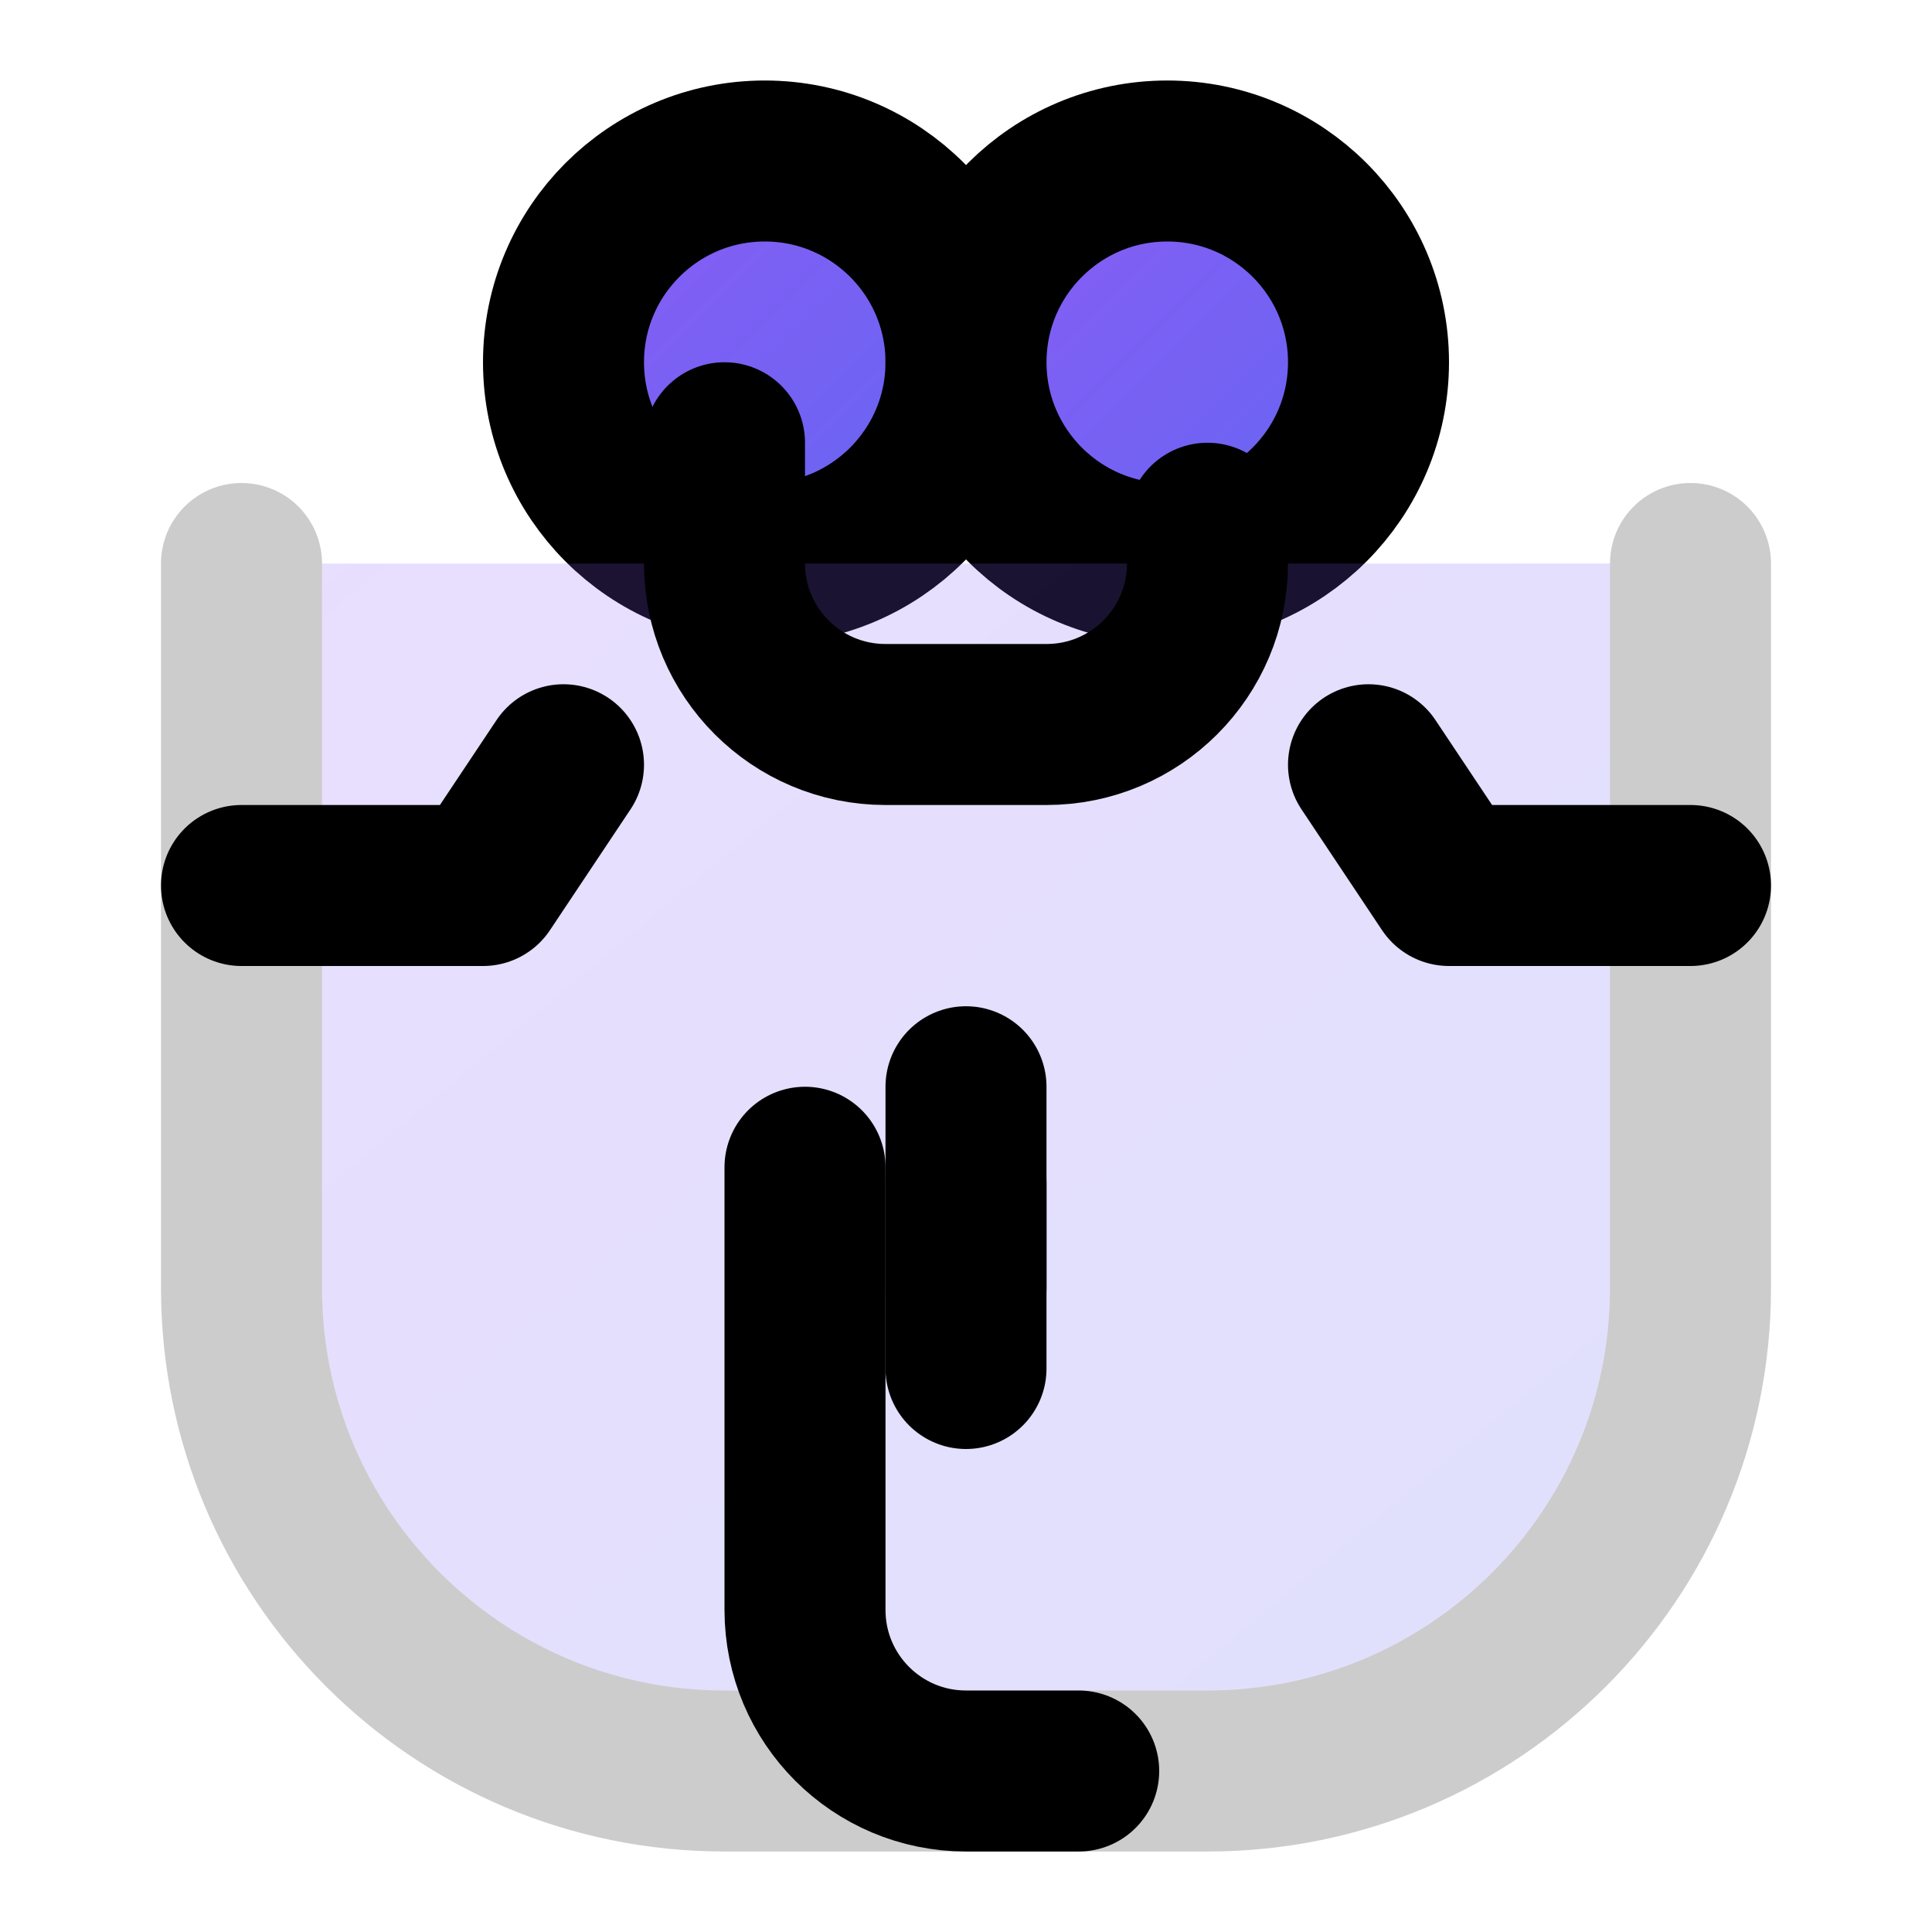
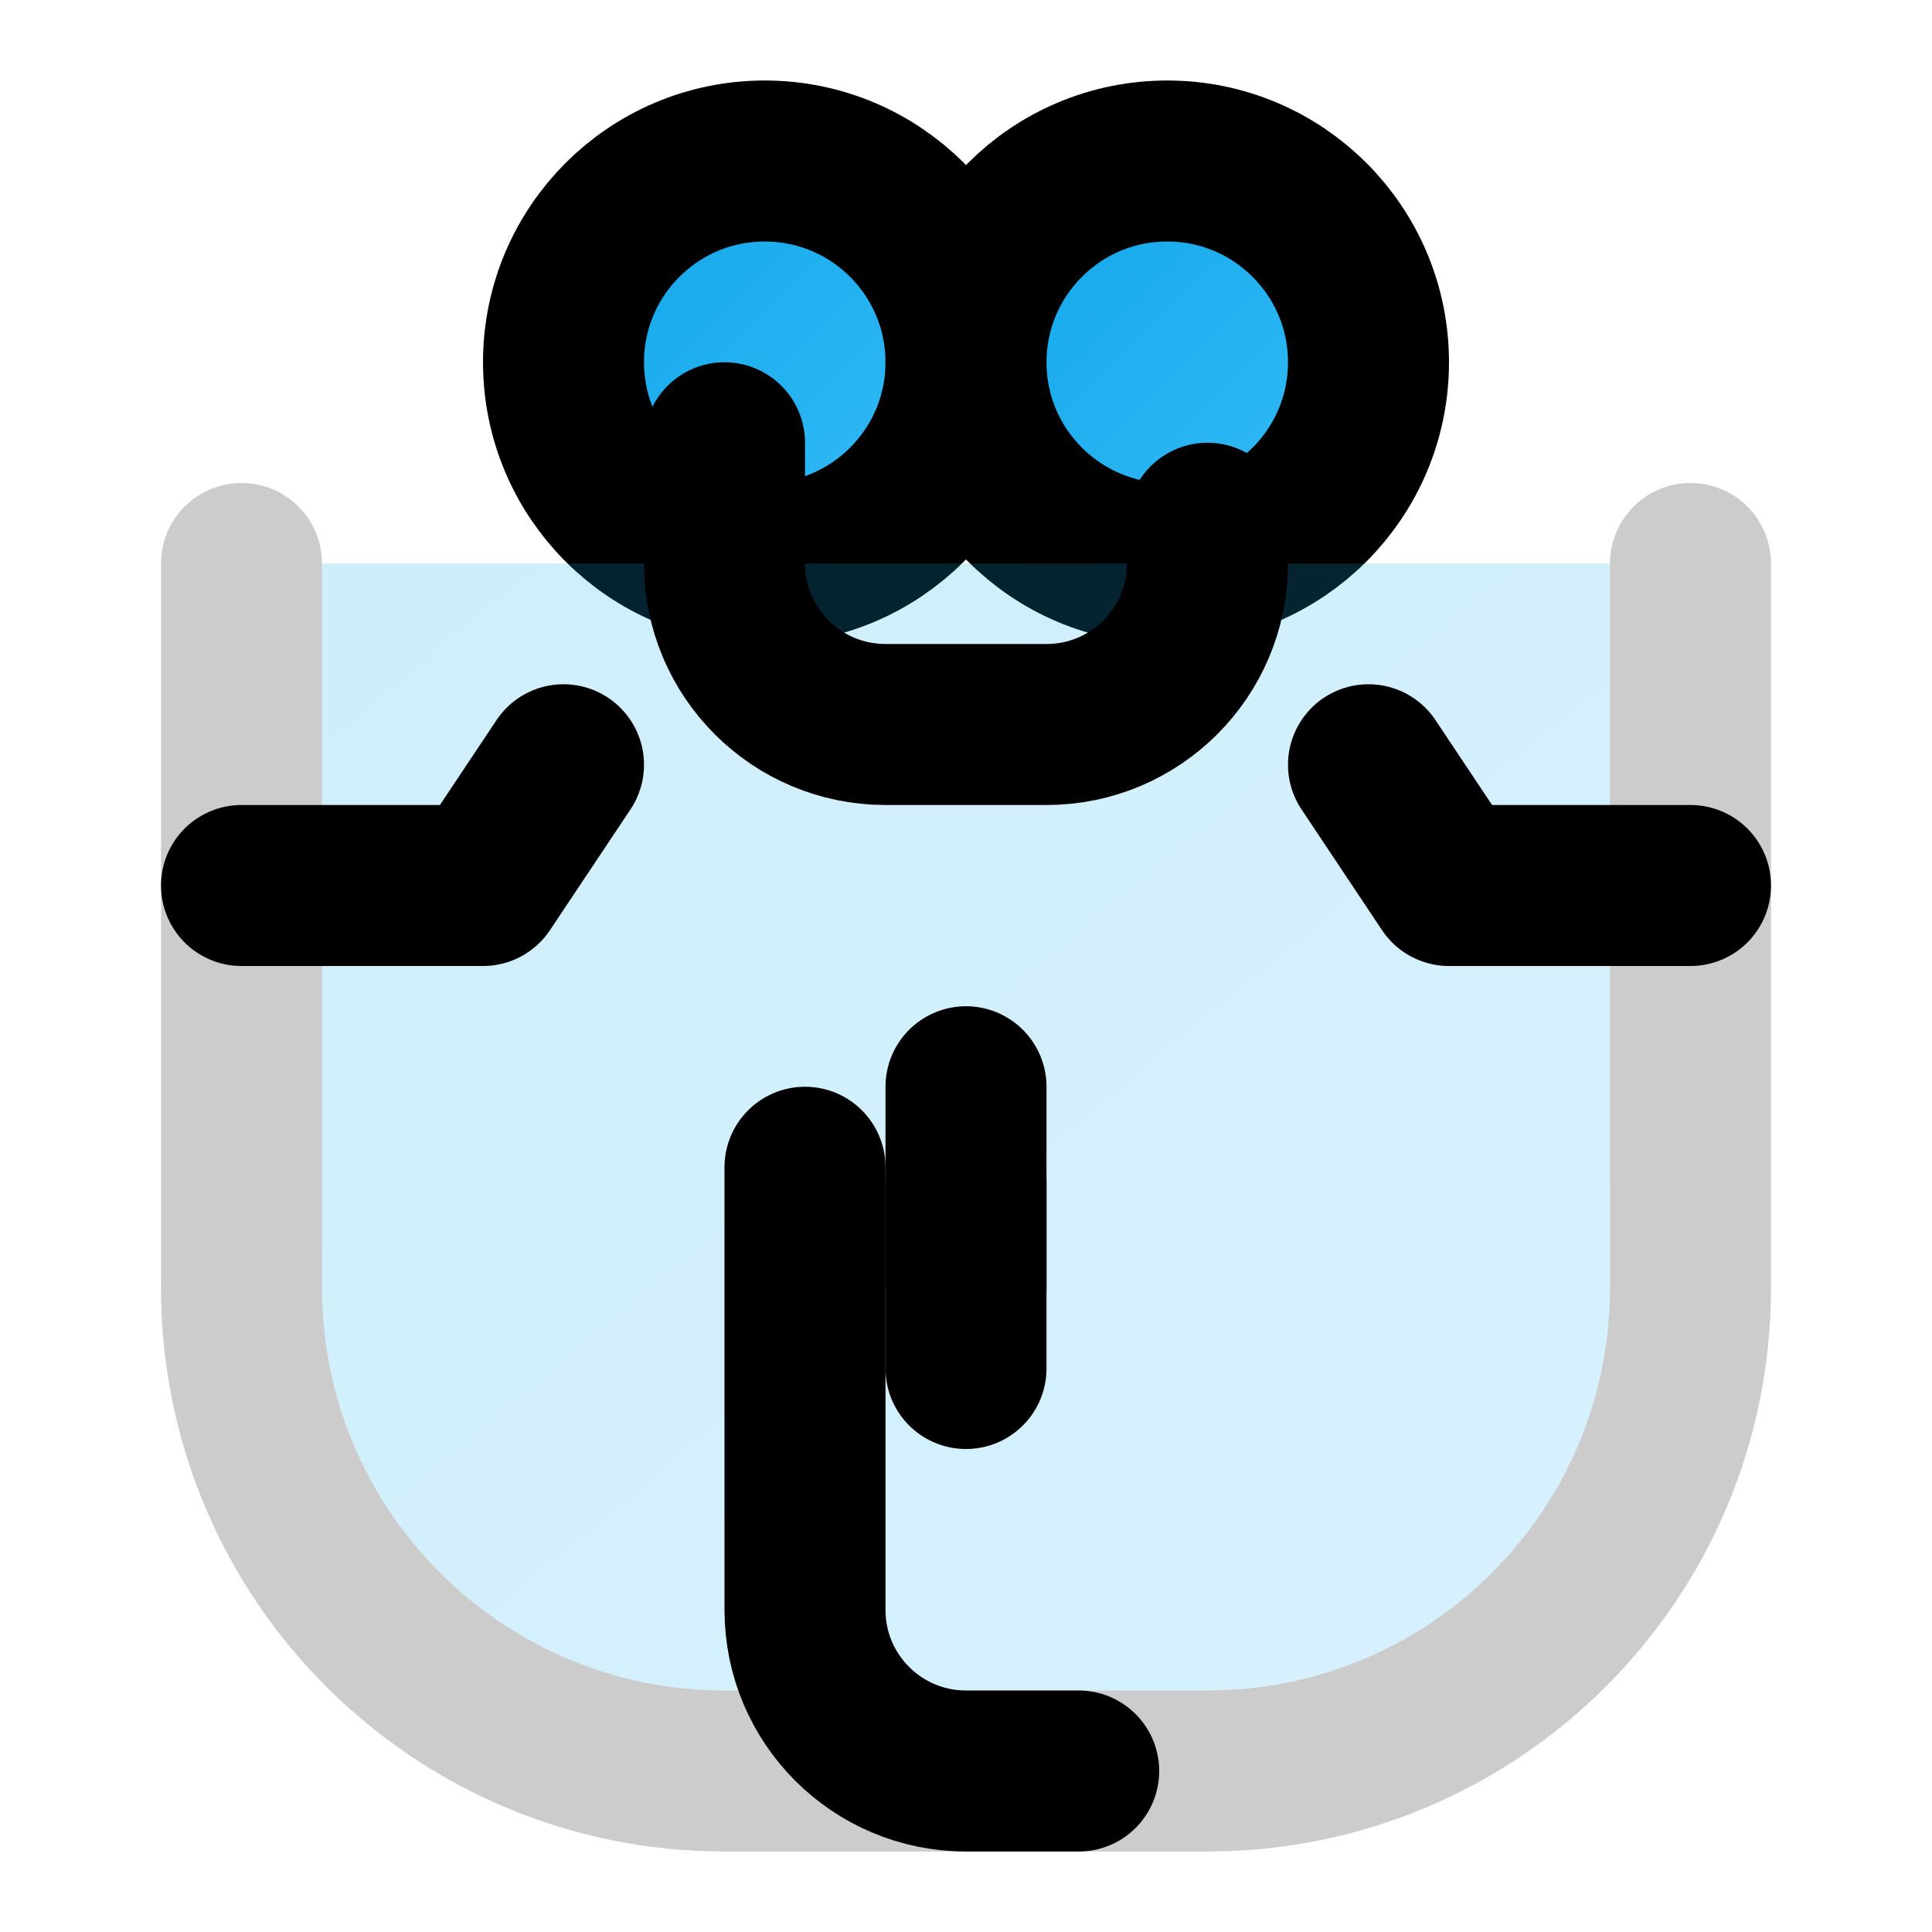
<svg xmlns="http://www.w3.org/2000/svg" viewBox="0 0 24 24" fill="none" stroke="currentColor" stroke-width="2" stroke-linecap="round" stroke-linejoin="round">
  <defs>
    <linearGradient id="gradientFill" x1="0%" y1="0%" x2="100%" y2="100%">
-       <stop offset="0%" stop-color="#8B5CF6" />
-       <stop offset="100%" stop-color="#6366F1" />
+       <stop offset="0%" stop-color="#0EA5E9" />
+       <stop offset="100%" stop-color="#38BDF8" />
    </linearGradient>
  </defs>
  <path d="M9.5 2a2.5 2.5 0 1 1 0 5 2.5 2.5 0 0 1 0-5Z" fill="url(#gradientFill)" />
  <path d="M14.5 2a2.5 2.5 0 1 0 0 5 2.5 2.5 0 0 0 0-5Z" fill="url(#gradientFill)" />
  <path d="M3 7v9a6 6 0 0 0 6 6h6a6 6 0 0 0 6-6V7" fill="url(#gradientFill)" opacity="0.2" />
  <path d="M13.4 22H12a2 2 0 0 1-2-2v-5.5" />
  <path d="M3 11h3l1-1.5" />
  <path d="M9 5.5V7a2 2 0 0 0 2 2h2a2 2 0 0 0 2-2v-.5" />
  <path d="M12 17v-2.3" />
  <path d="M21 11h-3l-1-1.5" />
  <path d="M12 13.5V16" />
</svg>
